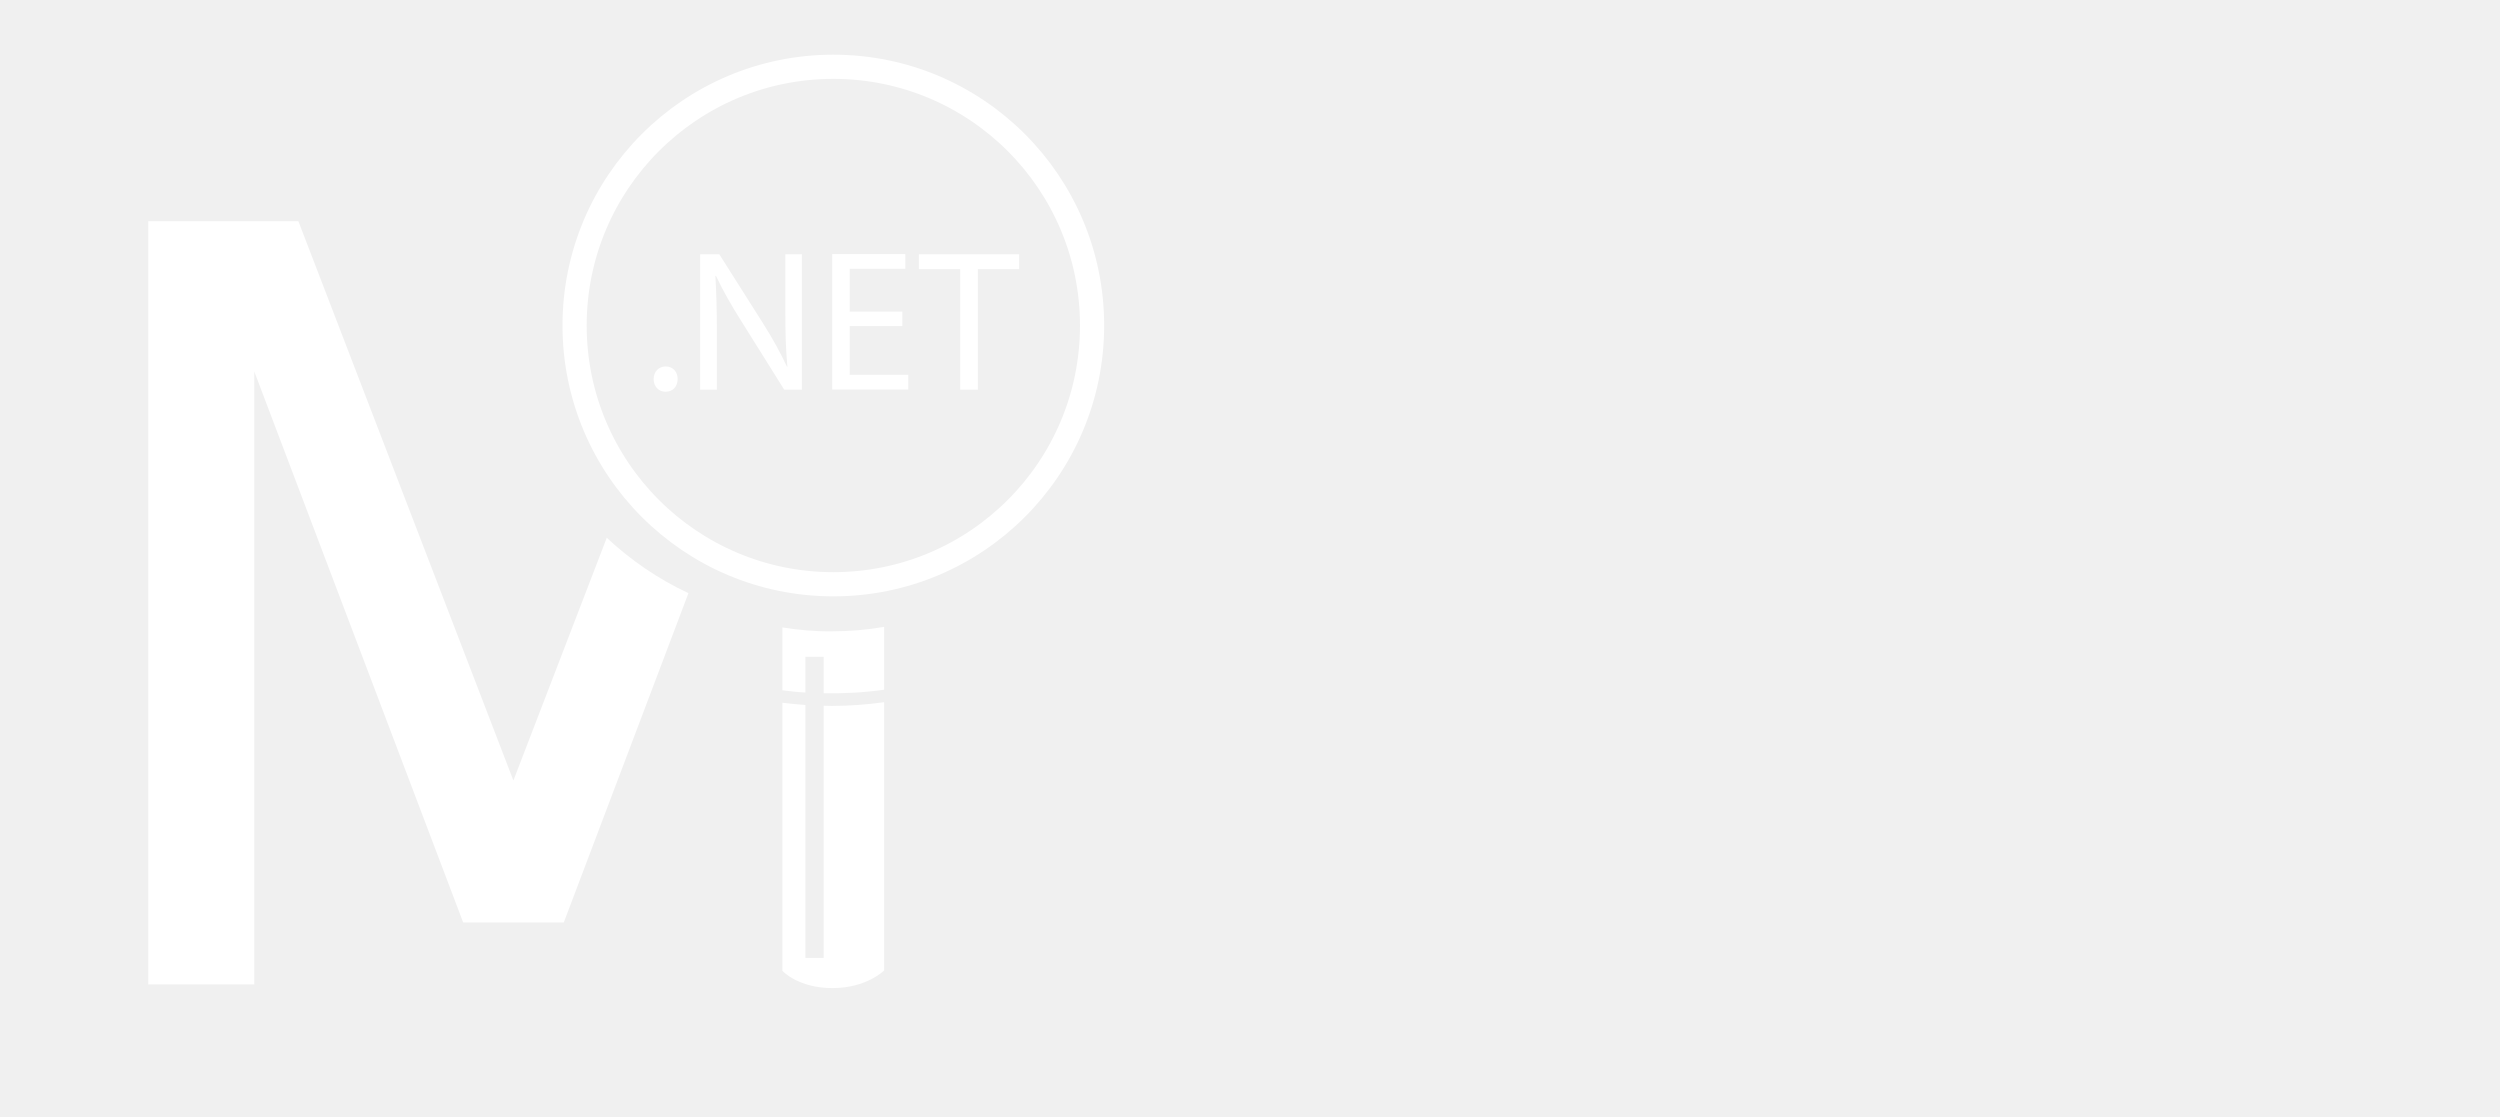
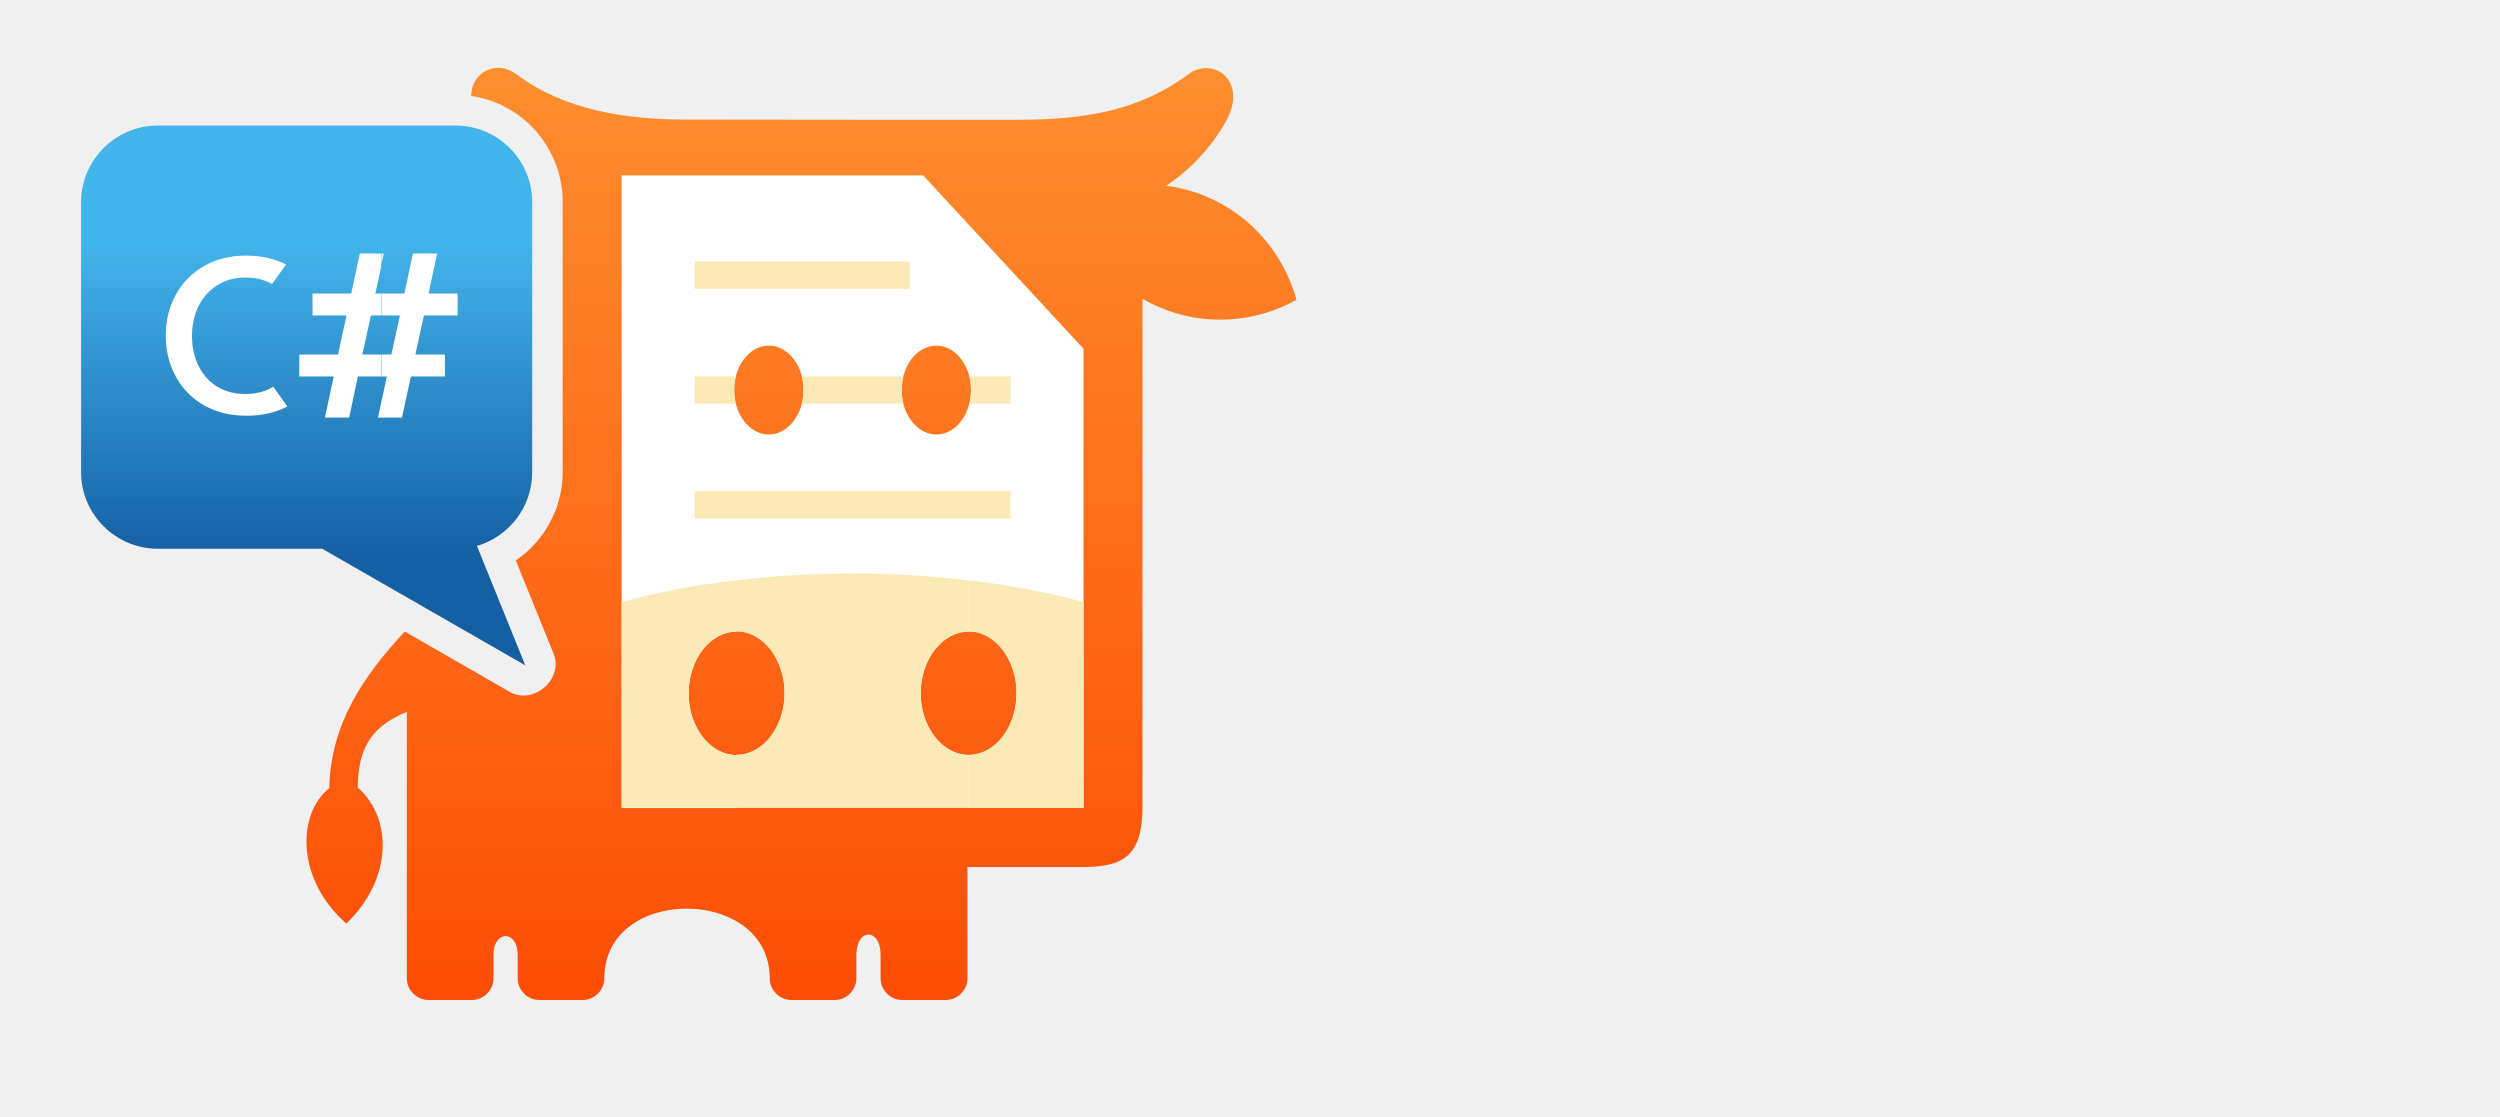
<svg xmlns="http://www.w3.org/2000/svg" version="1.1" id="Logo" x="0px" y="0px" viewBox="0 0 1344 600" style="enable-background:new 0 0 1344 600;" xml:space="preserve">
  <style type="text/css">
- 	.st0{fill:none;stroke:#FFFFFF;stroke-width:13;stroke-miterlimit:10;}
- 	.st1{fill:#FFFFFF;}
+ 	.st0{fill-rule:evenodd;clip-rule:evenodd;fill:url(#SVGID_1_);}
+ 	.st1{fill-rule:evenodd;clip-rule:evenodd;fill:url(#SVGID_2_);}
+ 	.st2{fill-rule:evenodd;clip-rule:evenodd;fill:#FFFFFF;}
+ 	.st3{fill-rule:evenodd;clip-rule:evenodd;fill:#FCEAB6;}
</style>
-   <circle class="st0" cx="448" cy="175" r="139.1" />
-   <g>
-     <g>
-       <g>
-         <path class="st1" d="M442.8,379.4V515H433V379c-4.1-0.3-8.3-0.7-12.4-1.2V514v7.7v0.2c0,0,8.4,9.3,26.9,9.3s27.8-9.5,27.8-9.5     V514V377.5c-9.3,1.3-18.7,2-28.1,2C445.8,379.5,444.3,379.4,442.8,379.4z" />
-         <path class="st1" d="M420.6,337.3v33.8c4.1,0.5,8.2,1,12.4,1.2v-19.2h9.8v19.6c10.9,0.2,21.8-0.4,32.5-1.9V337     c-9.1,1.6-18.5,2.4-28.1,2.4C438.2,339.5,429.3,338.7,420.6,337.3z" />
-       </g>
-     </g>
-   </g>
-   <g>
-     <g>
-       <g>
-         <path class="st1" d="M276,419.6L160.4,118.9H79.7v410.3h57V199.7L249,495.9h54.1l67-177c-16.2-7.6-31-17.7-43.9-29.8     C304.1,346.5,276,419.6,276,419.6z" />
-       </g>
-     </g>
-   </g>
-   <g>
-     <path class="st1" d="M351.4,203.8c0-4,2.7-6.8,6.5-6.8s6.4,2.8,6.4,6.8c0,3.9-2.5,6.8-6.5,6.8C354,210.6,351.4,207.7,351.4,203.8z" />
-     <path class="st1" d="M376.4,209.5v-72.8h10.3l23.3,36.8c5.4,8.5,9.6,16.2,13.1,23.7l0.2-0.1c-0.9-9.7-1.1-18.6-1.1-29.9v-30.5h8.9   v72.8h-9.5l-23.1-36.9c-5.1-8.1-9.9-16.4-13.6-24.3l-0.3,0.1c0.5,9.2,0.8,17.9,0.8,30v31.1H376.4z" />
-     <path class="st1" d="M485.1,175.3h-28.3v26.2h31.5v7.9h-40.9v-72.8h39.3v7.9h-29.9v23h28.3V175.3z" />
-     <path class="st1" d="M516.1,144.7H494v-8h53.9v8h-22.2v64.8h-9.5V144.7z" />
-   </g>
+   <linearGradient id="SVGID_1_" gradientUnits="userSpaceOnUse" x1="164.838" y1="358.488" x2="164.838" y2="68.265">
+     <stop offset="0" style="stop-color:#155FA3" />
+     <stop offset="0.2" style="stop-color:#155FA3" />
+     <stop offset="0.79" style="stop-color:#43B5EA" />
+     <stop offset="1" style="stop-color:#43B5EA" />
+   </linearGradient>
+   <path class="st0" d="M84.7,67.5h160.4c22.5,0,41,18.5,41,41.1V254c0,18.6-12.6,34.5-29.7,39.5l26,64.2L173.2,295H84.7  c-22.5,0-41.1-18.5-41.1-41V108.6C43.6,86,62.2,67.5,84.7,67.5z" />
+   <linearGradient id="SVGID_2_" gradientUnits="userSpaceOnUse" x1="430.899" y1="536.918" x2="430.899" y2="29.353">
+     <stop offset="0" style="stop-color:#FD4D07" />
+     <stop offset="1" style="stop-color:#FD8F2F" />
+   </linearGradient>
+   <path class="st1" d="M541,64.4L541,64.4c1.9,0,3.7,0,5.5,0c36.6,0,65.9-4.8,92.4-24.5c13.2-9.8,32.3,3.4,20.2,25.3  C651,79.5,640.1,91,627,99.9c7.4,0.9,14.6,2.8,21.6,5.8c24.6,10.4,41.8,31.4,48.4,55.5c-21.8,12.1-48.8,14.5-73.5,4.1  c-3.3-1.4-6.3-2.9-9.3-4.7c0,91.1,0,182.2,0,273.2c0,26.6-10.7,32.3-31.9,32.3c-20.8,0-41.5,0-62.2,0c0,20,0,39.8,0,59.8  c0,6.4-5.3,11.7-11.7,11.7c-7.7,0-15.5,0-23.4,0c-3.2,0-6.1-1.3-8.2-3.5c-2.1-2.1-3.4-5-3.4-8.2c0-4.2,0-8.4,0-12.6  c0-14.5-13-14.5-13,0c0,4.2,0,8.4,0,12.6c0,6.4-5.3,11.7-11.7,11.7c-7.7,0-15.5,0-23.2,0c-6.4,0-11.7-5.3-11.7-11.7  c0-49.6-88.9-50.2-88.9,0c0,6.4-5.3,11.7-11.7,11.7c-7.7,0-15.5,0-23.2,0c-3.3,0-6.2-1.3-8.3-3.5c-2.1-2.1-3.4-5-3.4-8.2  c0-4.2,0-8.4,0-12.6c0-13.4-13-13.4-13,0c0,4.2,0,8.4,0,12.6c0,6.4-5.3,11.7-11.7,11.7c-7.7,0-15.5,0-23.2,0  c-6.4,0-11.7-5.3-11.7-11.7c0-51,0-92.1,0-143.2c-21.6,8.8-26,22.5-26.4,40.6c19.3,17.1,18.3,49.8-6.1,73.2  c-27.1-23.7-26.6-58.9-9.2-72.8c0.8-34.9,18.7-60.6,40.6-84.2l56.5,32.5c12.7,7.2,29-6.9,23.5-20.6l-20.3-50.1  c8.5-5.8,15.4-13.8,19.7-23.2c1.5-3,2.7-6.1,3.4-9.1c1.4-4.8,2.1-9.8,2.1-15.1l0,0V108.6l0,0c0-15.9-6.5-30.2-16.9-40.8  c-8.5-8.5-19.9-14.5-32.3-16.2c0.2-13.3,13.9-19.4,24.1-11.8c26.7,19.9,59.9,24.5,92.3,24.5c1.9,0,3.7,0,5.5,0l0,0  C430.5,64.4,485.8,64.4,541,64.4z" />
+   <path class="st2" d="M520.7,120.7l61.8,66.8v246.8h-61.8v-28.4c14.2,0,25.8-14.9,25.8-33.2c0-18.2-11.6-33.2-25.8-33.2v-121  c0.8-2.8,1.3-5.7,1.3-8.8c0-3.2-0.5-6.1-1.3-8.9V120.7z M396,94.3h100.3l24.4,26.4v80.2c-2.7-8.8-9.5-15.1-17.3-15.1  c-10.3,0-18.7,10.7-18.7,23.9c0,13.1,8.4,23.9,18.7,23.9c7.8,0,14.6-6.3,17.3-15.2v121c-14.1,0-25.8,14.9-25.8,33.2  c0,18.2,11.7,33.2,25.8,33.2v28.4H396v-28.4c14.1,0,25.8-14.9,25.8-33.2c0-18.2-11.7-33.2-25.8-33.2v-121  c2.7,8.9,9.5,15.2,17.3,15.2c10.3,0,18.7-10.9,18.7-23.9c0-13.2-8.4-23.9-18.7-23.9c-7.8,0-14.6,6.3-17.3,15.1V94.3z M334.2,94.3  H396v106.6c-0.8,2.8-1.3,5.7-1.3,8.9c0,3,0.5,6,1.3,8.8v121c-14.2,0-25.8,14.9-25.8,33.2c0,18.2,11.6,33.2,25.8,33.2v28.4h-61.8  V94.3z" />
+   <path class="st3" d="M582.5,323.7v110.5h-61.8v-28.4c14.2,0,25.8-14.9,25.8-33.2c0-18.2-11.6-33.2-25.8-33.2V312  C542.8,314.5,563.6,318.5,582.5,323.7z M520.7,434.2H396v-28.4c14.1,0,25.8-14.9,25.8-33.2c0-18.2-11.7-33.2-25.8-33.2V312  c19.9-2.5,40.8-3.7,62.4-3.7c21.6,0,42.5,1.3,62.4,3.7v27.6c-14.1,0-25.8,14.9-25.8,33.2c0,18.2,11.7,33.2,25.8,33.2V434.2z   M396,434.2h-61.8V323.7c18.9-5.3,39.7-9.2,61.8-11.8v27.6c-14.2,0-25.8,14.9-25.8,33.2c0,18.2,11.6,33.2,25.8,33.2V434.2z" />
+   <path class="st3" d="M373.4,264.1h169.8v14.7H373.4V264.1L373.4,264.1z M373.4,140.6h115.7v14.7H373.4V140.6L373.4,140.6z   M373.4,202.4h22.1c-0.6,2.2-0.8,4.8-0.8,7.4s0.2,5,0.8,7.2h-22.1V202.4L373.4,202.4z M431,202.4h54.7c-0.6,2.2-0.9,4.8-0.9,7.4  s0.4,5,0.9,7.2H431c0.6-2.2,0.9-4.7,0.9-7.2S431.6,204.6,431,202.4L431,202.4z M521.2,202.4h22.1V217h-22.1c0.6-2.2,0.8-4.7,0.8-7.2  S521.7,204.6,521.2,202.4z" />
+   <path class="st2" d="M204.8,136.3h1.5l-1.5,6.9V136.3L204.8,136.3z M204.8,157.8v11.8h10.2l-4.6,21h-5.6v11.8h3.2l-3.2,14.6v7.5  h11.3l4.8-22.1h18.3v-11.8h-15.9l4.6-21H246v-11.8h-15.6l4.6-21.5h-13l-4.6,21.5H204.8z M160.8,190.6h20.9l4.6-21h-18.3v-11.8h20.8  l4.6-21.5h11.6v6.9l-3.2,14.6h3.2v11.8h-5.6l-4.6,21h10.2v11.8h-12.6l-4.7,22.1h-13l4.7-22.1h-18.5V190.6L160.8,190.6z M204.8,224.5  V217l-1.6,7.5H204.8L204.8,224.5z M132.3,137.4c8.4,0,15.7,1.8,21.5,4.8l-7.6,10.5c-3.9-2.2-8.5-3.5-14.3-3.5  c-17.8,0-28.7,14-28.7,31.3c0,17.3,10.2,31.3,28.7,31.3c6.1,0,11-1.4,15-3.9l7.6,10.6c-6,3.2-13.3,5-22.2,5  c-26.9,0-43.2-19.4-43.2-43.1S105.6,137.4,132.3,137.4z" />
</svg>
